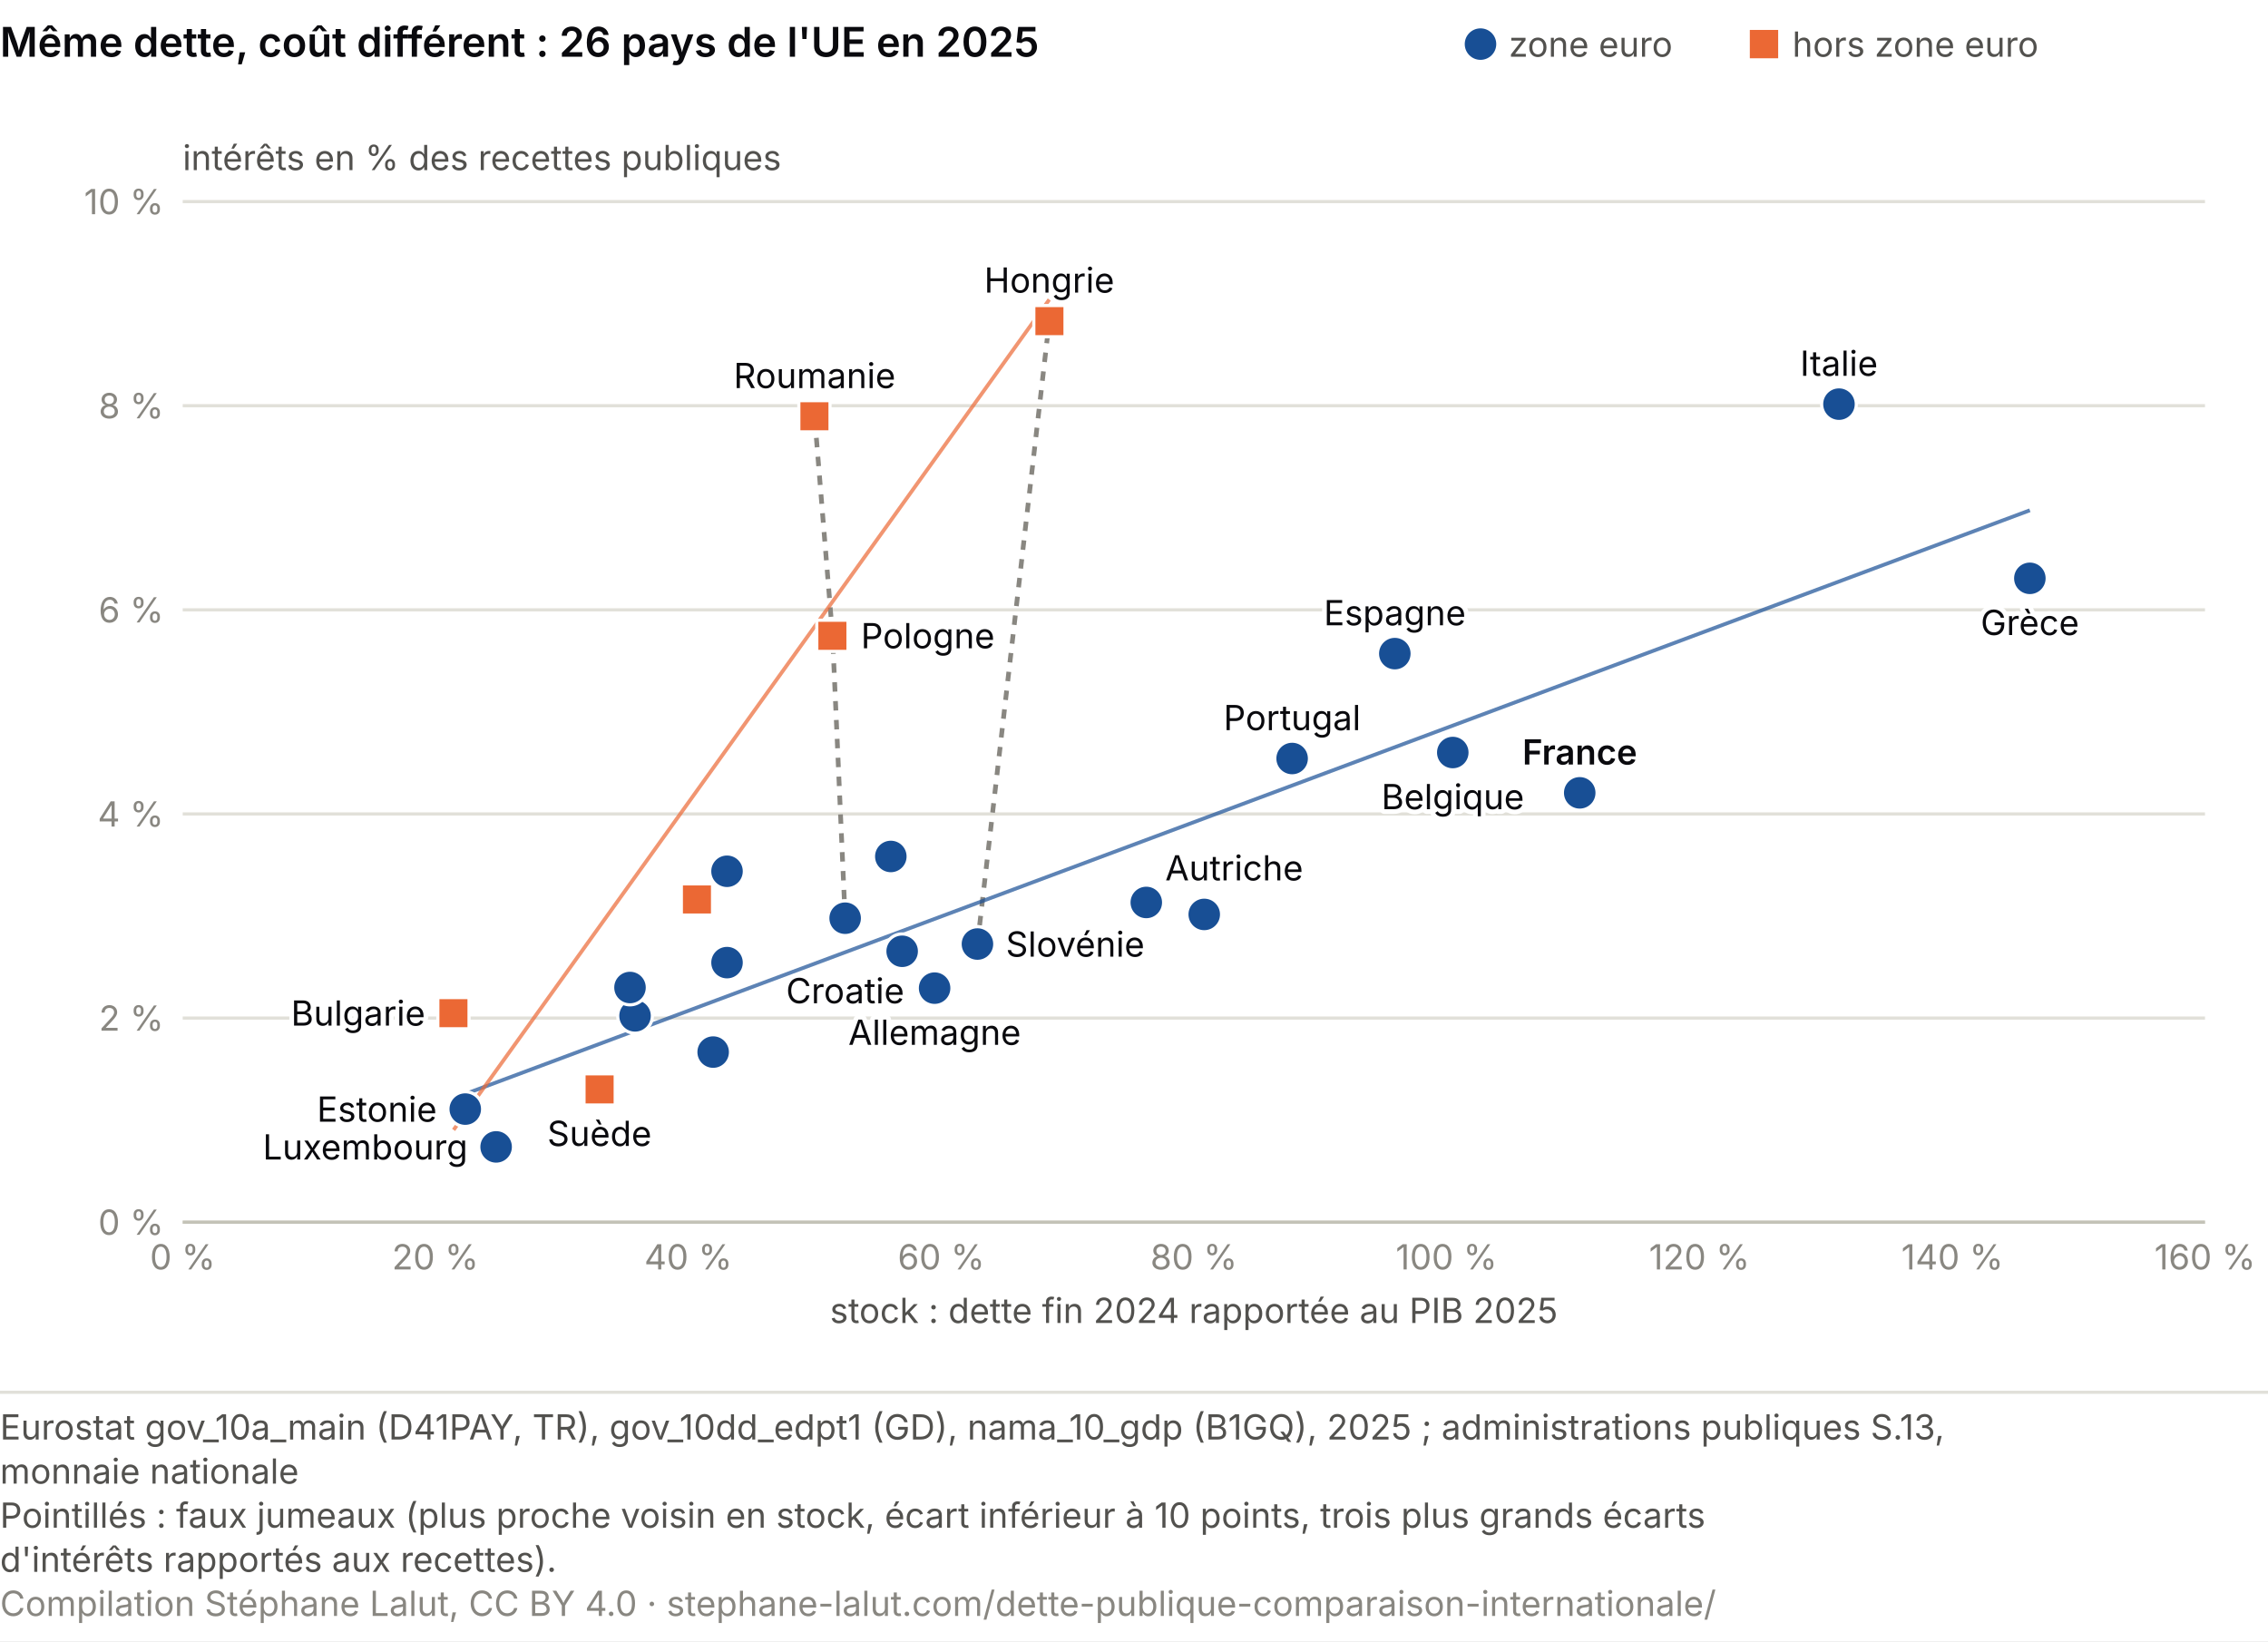
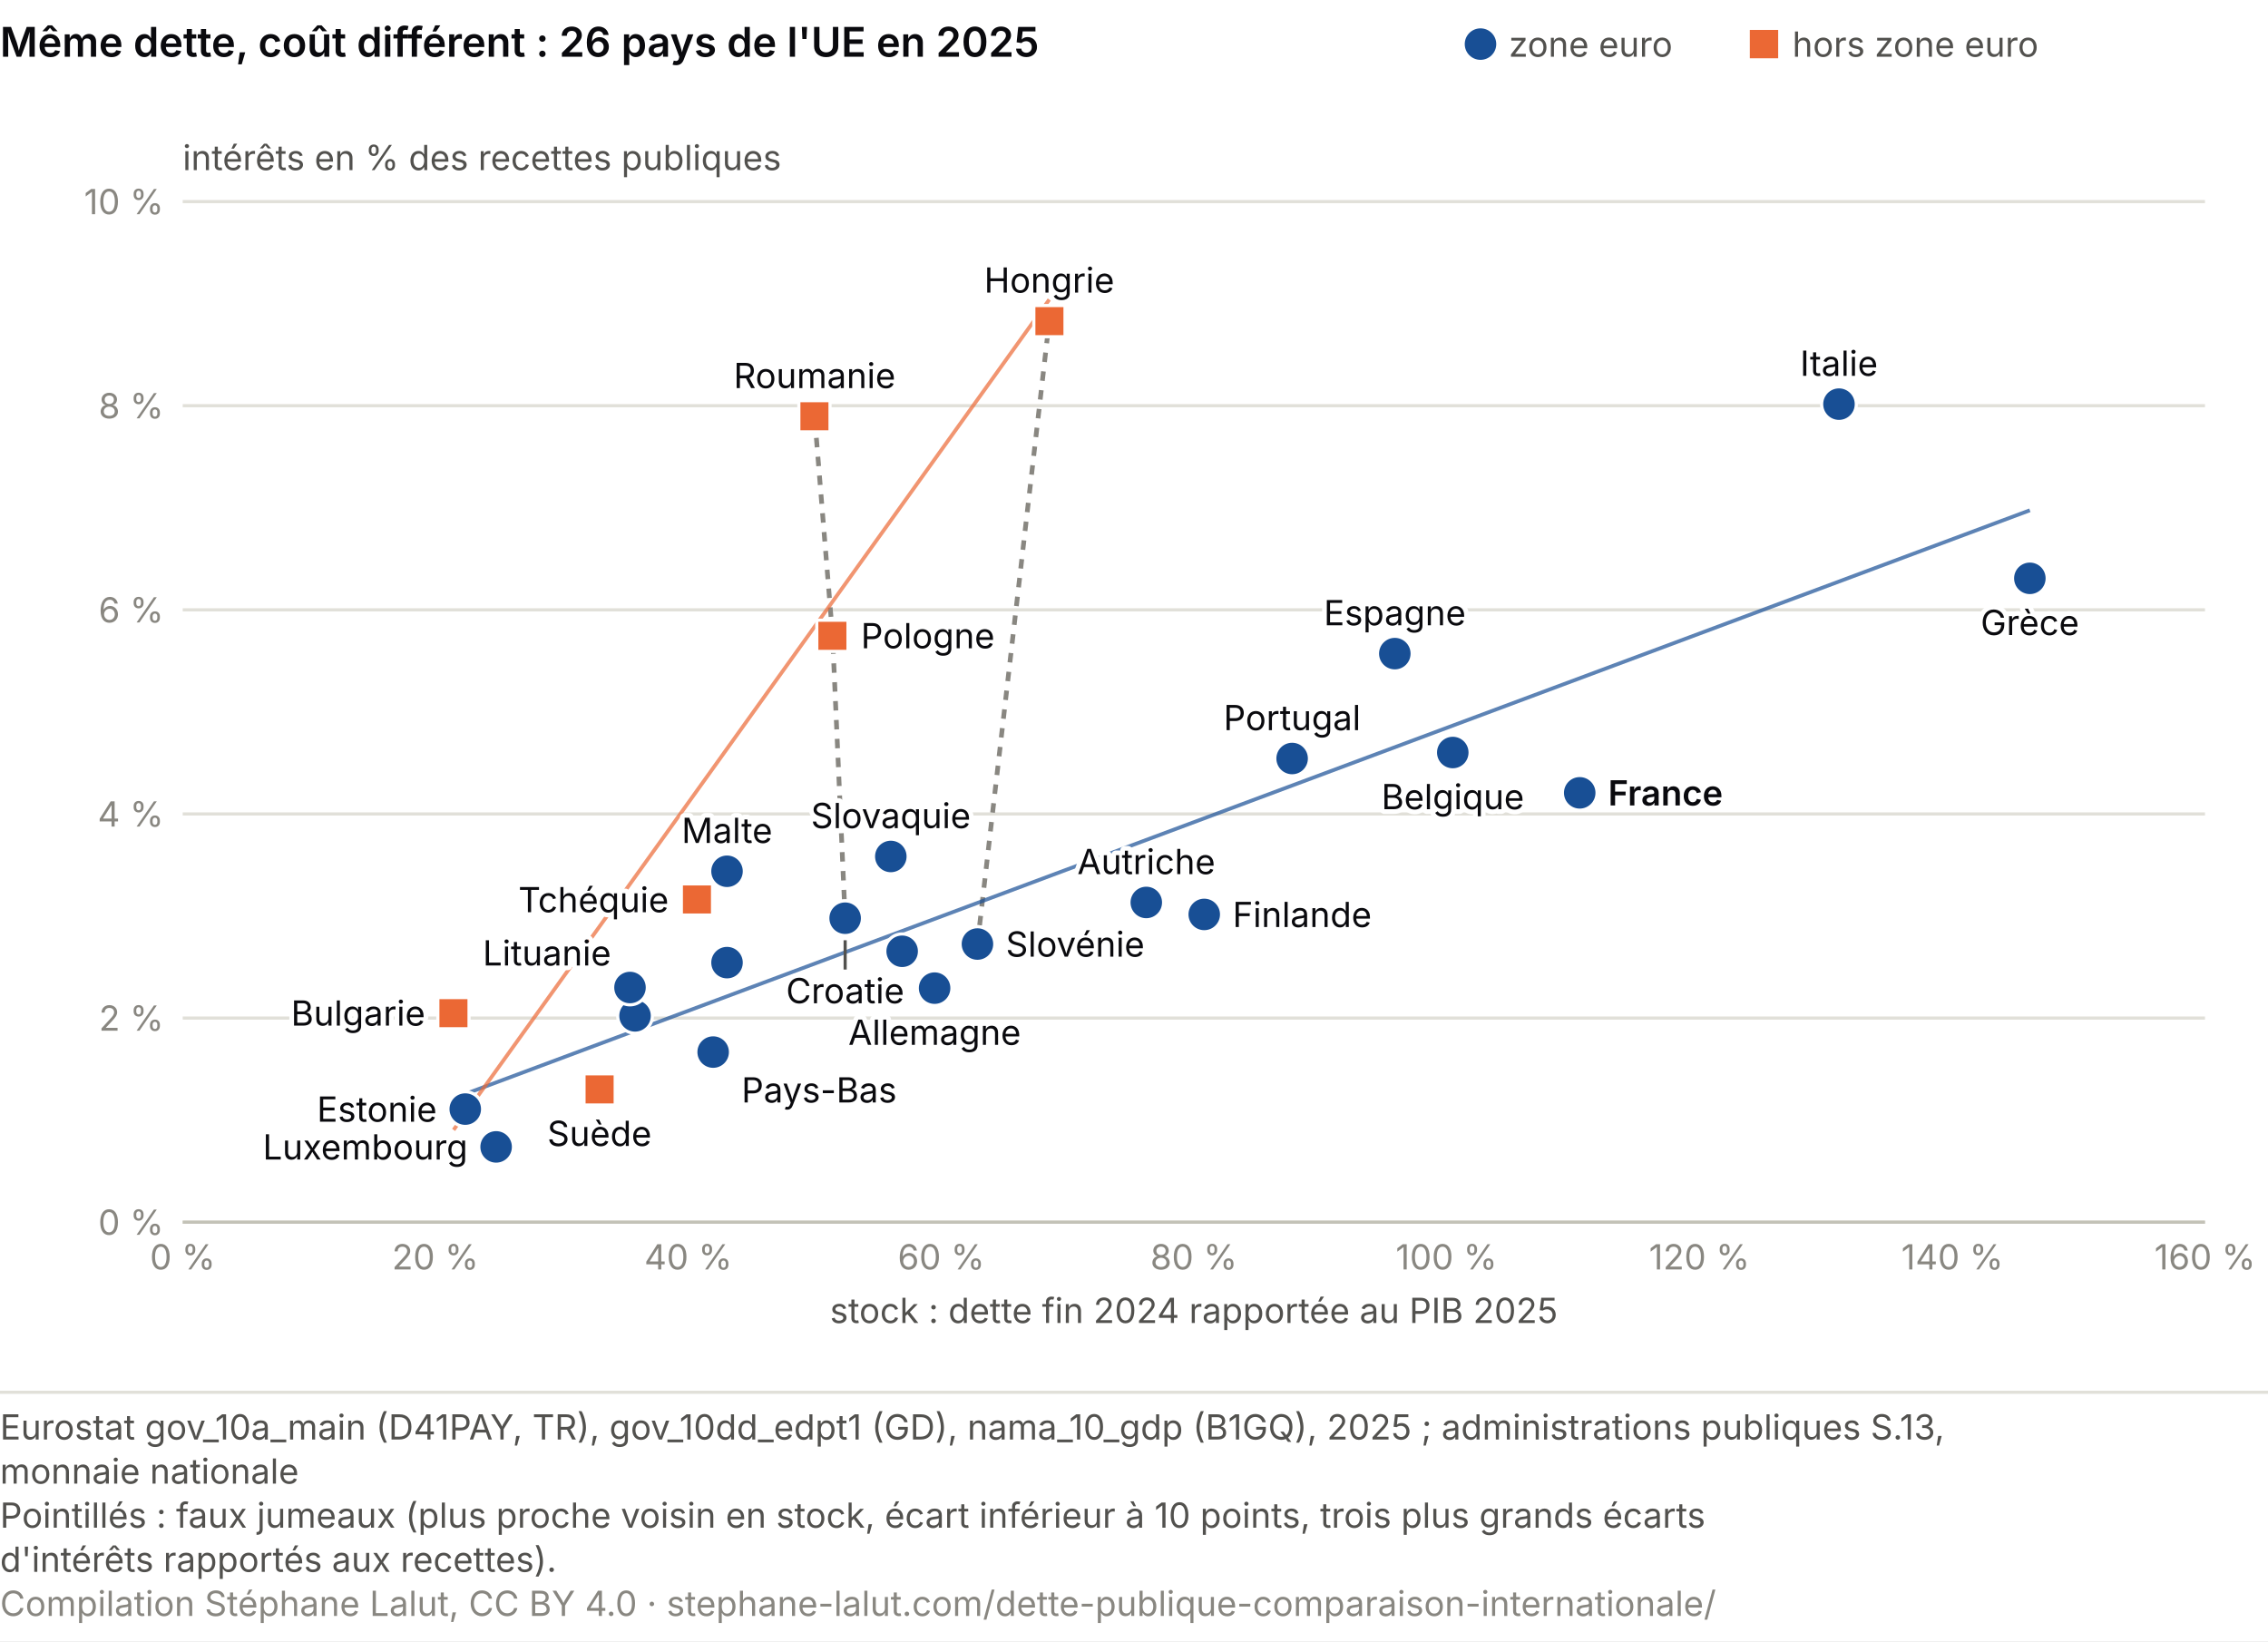
<svg xmlns="http://www.w3.org/2000/svg" viewBox="0 0 720 521" role="img" font-variant-numeric="tabular-nums" aria-labelledby="mc-t mc-d" font-family="system-ui, -apple-system, Segoe UI, sans-serif">
  <rect width="720" height="521" fill="#ffffff" />
  <text x="0" y="18" font-size="13" font-weight="600" fill="#0A0A0E">Même dette, coût différent : 26 pays de l'UE en 2025</text>
  <circle cx="470.0" cy="14.0" r="5.0" fill="#184f95" />
  <text x="479.0" y="18.0" font-size="11" fill="#52514e">zone euro</text>
  <rect x="555.5" y="9.5" width="9.0" height="9.0" fill="#eb6834" />
  <text x="569.0" y="18.0" font-size="11" fill="#52514e">hors zone euro</text>
  <line x1="58.0" y1="388.0" x2="700.0" y2="388.0" stroke="#e1e0d9" />
  <text x="52.0" y="392.0" font-size="11" fill="#898781" text-anchor="end">0 %</text>
  <line x1="58.0" y1="323.2" x2="700.0" y2="323.2" stroke="#e1e0d9" />
  <text x="52.0" y="327.2" font-size="11" fill="#898781" text-anchor="end">2 %</text>
  <line x1="58.0" y1="258.4" x2="700.0" y2="258.4" stroke="#e1e0d9" />
  <text x="52.0" y="262.4" font-size="11" fill="#898781" text-anchor="end">4 %</text>
  <line x1="58.0" y1="193.6" x2="700.0" y2="193.6" stroke="#e1e0d9" />
  <text x="52.0" y="197.6" font-size="11" fill="#898781" text-anchor="end">6 %</text>
  <line x1="58.0" y1="128.8" x2="700.0" y2="128.8" stroke="#e1e0d9" />
  <text x="52.0" y="132.8" font-size="11" fill="#898781" text-anchor="end">8 %</text>
  <line x1="58.0" y1="64.0" x2="700.0" y2="64.0" stroke="#e1e0d9" />
  <text x="52.0" y="68.0" font-size="11" fill="#898781" text-anchor="end">10 %</text>
  <text x="58.0" y="54.0" font-size="11" fill="#52514e">intérêts en % des recettes publiques</text>
  <line x1="58.0" y1="388.0" x2="700.0" y2="388.0" stroke="#c3c2b7" />
  <text x="58.0" y="403.0" font-size="11" fill="#898781" text-anchor="middle">0 %</text>
  <text x="138.2" y="403.0" font-size="11" fill="#898781" text-anchor="middle">20 %</text>
  <text x="218.5" y="403.0" font-size="11" fill="#898781" text-anchor="middle">40 %</text>
  <text x="298.8" y="403.0" font-size="11" fill="#898781" text-anchor="middle">60 %</text>
  <text x="379.0" y="403.0" font-size="11" fill="#898781" text-anchor="middle">80 %</text>
  <text x="459.2" y="403.0" font-size="11" fill="#898781" text-anchor="middle">100 %</text>
  <text x="539.5" y="403.0" font-size="11" fill="#898781" text-anchor="middle">120 %</text>
  <text x="619.8" y="403.0" font-size="11" fill="#898781" text-anchor="middle">140 %</text>
  <text x="700.0" y="403.0" font-size="11" fill="#898781" text-anchor="middle">160 %</text>
  <text x="379.0" y="420.0" font-size="11" fill="#52514e" text-anchor="middle">stock : dette fin 2024 rapportée au PIB 2025</text>
  <line x1="310.3" y1="299.7" x2="333.1" y2="101.9" stroke="#898781" stroke-width="1.5" stroke-dasharray="3 3" />
  <line x1="268.3" y1="291.5" x2="264.3" y2="201.8" stroke="#898781" stroke-width="1.5" stroke-dasharray="3 3" />
  <line x1="264.3" y1="201.8" x2="258.6" y2="132.2" stroke="#898781" stroke-width="1.5" stroke-dasharray="3 3" />
  <line x1="147.7" y1="347.3" x2="644.4" y2="162.0" stroke="#184f95" stroke-width="1.2" opacity="0.7" />
  <line x1="144.0" y1="358.7" x2="333.1" y2="95.1" stroke="#eb6834" stroke-width="1.2" opacity="0.7" />
  <circle cx="461.2" cy="238.9" r="5.5" fill="#184f95" stroke="#fff" stroke-width="1" />
  <rect x="139.0" y="316.7" width="9.9" height="9.9" fill="#eb6834" stroke="#fff" stroke-width="1" />
  <rect x="216.3" y="280.6" width="9.9" height="9.9" fill="#eb6834" stroke="#fff" stroke-width="1" />
  <circle cx="296.7" cy="313.7" r="5.5" fill="#184f95" stroke="#fff" stroke-width="1" />
  <circle cx="147.7" cy="352.1" r="5.5" fill="#184f95" stroke="#fff" stroke-width="1" />
  <circle cx="201.6" cy="322.5" r="5.5" fill="#184f95" stroke="#fff" stroke-width="1" />
  <circle cx="644.4" cy="183.6" r="5.5" fill="#184f95" stroke="#fff" stroke-width="1" />
  <circle cx="442.8" cy="207.5" r="5.5" fill="#184f95" stroke="#fff" stroke-width="1" />
  <circle cx="501.5" cy="251.7" r="5.5" fill="#184f95" stroke="#fff" stroke-width="1" />
  <circle cx="268.3" cy="291.5" r="5.5" fill="#184f95" stroke="#fff" stroke-width="1" />
  <circle cx="583.8" cy="128.3" r="5.5" fill="#184f95" stroke="#fff" stroke-width="1" />
  <circle cx="286.4" cy="302.0" r="5.5" fill="#184f95" stroke="#fff" stroke-width="1" />
  <circle cx="230.8" cy="305.6" r="5.5" fill="#184f95" stroke="#fff" stroke-width="1" />
  <circle cx="200.0" cy="313.5" r="5.5" fill="#184f95" stroke="#fff" stroke-width="1" />
  <circle cx="157.5" cy="364.1" r="5.5" fill="#184f95" stroke="#fff" stroke-width="1" />
  <rect x="328.2" y="97.0" width="9.9" height="9.9" fill="#eb6834" stroke="#fff" stroke-width="1" />
  <circle cx="230.8" cy="276.6" r="5.5" fill="#184f95" stroke="#fff" stroke-width="1" />
  <circle cx="226.4" cy="334.0" r="5.5" fill="#184f95" stroke="#fff" stroke-width="1" />
  <circle cx="363.9" cy="286.5" r="5.5" fill="#184f95" stroke="#fff" stroke-width="1" />
  <rect x="259.3" y="196.9" width="9.9" height="9.9" fill="#eb6834" stroke="#fff" stroke-width="1" />
  <circle cx="410.2" cy="240.8" r="5.5" fill="#184f95" stroke="#fff" stroke-width="1" />
  <rect x="253.6" y="127.2" width="9.9" height="9.9" fill="#eb6834" stroke="#fff" stroke-width="1" />
  <circle cx="310.3" cy="299.7" r="5.5" fill="#184f95" stroke="#fff" stroke-width="1" />
  <circle cx="282.8" cy="271.9" r="5.5" fill="#184f95" stroke="#fff" stroke-width="1" />
  <circle cx="382.3" cy="290.3" r="5.5" fill="#184f95" stroke="#fff" stroke-width="1" />
  <rect x="185.4" y="340.9" width="9.9" height="9.9" fill="#eb6834" stroke="#fff" stroke-width="1" />
  <text x="461.2" y="256.9" font-size="11" fill="#fff" stroke="#fff" stroke-width="3" stroke-linejoin="round" text-anchor="middle" aria-hidden="true">Belgique</text>
  <text x="461.2" y="256.9" font-size="11" fill="#0A0A0E" text-anchor="middle">Belgique</text>
  <text x="135.0" y="325.6" font-size="11" fill="#fff" stroke="#fff" stroke-width="3" stroke-linejoin="round" text-anchor="end" aria-hidden="true">Bulgarie</text>
  <text x="135.0" y="325.6" font-size="11" fill="#0A0A0E" text-anchor="end">Bulgarie</text>
  <text x="296.7" y="331.7" font-size="11" fill="#fff" stroke="#fff" stroke-width="3" stroke-linejoin="round" text-anchor="middle" aria-hidden="true">Allemagne</text>
  <text x="296.7" y="331.7" font-size="11" fill="#0A0A0E" text-anchor="middle">Allemagne</text>
  <text x="138.7" y="356.1" font-size="11" fill="#fff" stroke="#fff" stroke-width="3" stroke-linejoin="round" text-anchor="end" aria-hidden="true">Estonie</text>
  <text x="138.7" y="356.1" font-size="11" fill="#0A0A0E" text-anchor="end">Estonie</text>
  <text x="644.4" y="201.6" font-size="11" fill="#fff" stroke="#fff" stroke-width="3" stroke-linejoin="round" text-anchor="middle" aria-hidden="true">Grèce</text>
  <text x="644.4" y="201.6" font-size="11" fill="#0A0A0E" text-anchor="middle">Grèce</text>
  <text x="442.8" y="198.5" font-size="11" fill="#fff" stroke="#fff" stroke-width="3" stroke-linejoin="round" text-anchor="middle" aria-hidden="true">Espagne</text>
  <text x="442.8" y="198.5" font-size="11" fill="#0A0A0E" text-anchor="middle">Espagne</text>
-   <text x="501.5" y="242.7" font-size="11" fill="#fff" stroke="#fff" stroke-width="3" stroke-linejoin="round" text-anchor="middle" font-weight="600" aria-hidden="true">France</text>
-   <text x="501.5" y="242.7" font-size="11" fill="#0A0A0E" text-anchor="middle" font-weight="600">France</text>
+   <text x="510.5" y="255.7" font-size="11" fill="#fff" stroke="#fff" stroke-width="3" stroke-linejoin="round" text-anchor="start" font-weight="600" aria-hidden="true">France</text>
+   <text x="510.5" y="255.7" font-size="11" fill="#0A0A0E" text-anchor="start" font-weight="600">France</text>
+   <line x1="268.3" y1="298.5" x2="268.3" y2="307.8" stroke="#52514e" stroke-width="1" />
  <text x="268.3" y="318.5" font-size="11" fill="#fff" stroke="#fff" stroke-width="3" stroke-linejoin="round" text-anchor="middle" aria-hidden="true">Croatie</text>
  <text x="268.3" y="318.5" font-size="11" fill="#0A0A0E" text-anchor="middle">Croatie</text>
  <text x="583.8" y="119.3" font-size="11" fill="#fff" stroke="#fff" stroke-width="3" stroke-linejoin="round" text-anchor="middle" aria-hidden="true">Italie</text>
  <text x="583.8" y="119.3" font-size="11" fill="#0A0A0E" text-anchor="middle">Italie</text>
  <text x="148.5" y="368.1" font-size="11" fill="#fff" stroke="#fff" stroke-width="3" stroke-linejoin="round" text-anchor="end" aria-hidden="true">Luxembourg</text>
  <text x="148.5" y="368.1" font-size="11" fill="#0A0A0E" text-anchor="end">Luxembourg</text>
  <text x="333.1" y="92.9" font-size="11" fill="#fff" stroke="#fff" stroke-width="3" stroke-linejoin="round" text-anchor="middle" aria-hidden="true">Hongrie</text>
  <text x="333.1" y="92.9" font-size="11" fill="#0A0A0E" text-anchor="middle">Hongrie</text>
-   <text x="369.9" y="279.5" font-size="11" fill="#fff" stroke="#fff" stroke-width="3" stroke-linejoin="round" text-anchor="start" aria-hidden="true">Autriche</text>
-   <text x="369.9" y="279.5" font-size="11" fill="#0A0A0E" text-anchor="start">Autriche</text>
+   <text x="363.9" y="277.5" font-size="11" fill="#fff" stroke="#fff" stroke-width="3" stroke-linejoin="round" text-anchor="middle" aria-hidden="true">Autriche</text>
+   <text x="363.9" y="277.5" font-size="11" fill="#0A0A0E" text-anchor="middle">Autriche</text>
  <text x="273.3" y="205.8" font-size="11" fill="#fff" stroke="#fff" stroke-width="3" stroke-linejoin="round" text-anchor="start" aria-hidden="true">Pologne</text>
  <text x="273.3" y="205.8" font-size="11" fill="#0A0A0E" text-anchor="start">Pologne</text>
  <text x="410.2" y="231.8" font-size="11" fill="#fff" stroke="#fff" stroke-width="3" stroke-linejoin="round" text-anchor="middle" aria-hidden="true">Portugal</text>
  <text x="410.2" y="231.8" font-size="11" fill="#0A0A0E" text-anchor="middle">Portugal</text>
  <text x="258.6" y="123.2" font-size="11" fill="#fff" stroke="#fff" stroke-width="3" stroke-linejoin="round" text-anchor="middle" aria-hidden="true">Roumanie</text>
  <text x="258.6" y="123.2" font-size="11" fill="#0A0A0E" text-anchor="middle">Roumanie</text>
  <text x="319.3" y="303.7" font-size="11" fill="#fff" stroke="#fff" stroke-width="3" stroke-linejoin="round" text-anchor="start" aria-hidden="true">Slovénie</text>
  <text x="319.3" y="303.7" font-size="11" fill="#0A0A0E" text-anchor="start">Slovénie</text>
  <text x="190.3" y="363.8" font-size="11" fill="#fff" stroke="#fff" stroke-width="3" stroke-linejoin="round" text-anchor="middle" aria-hidden="true">Suède</text>
  <text x="190.3" y="363.8" font-size="11" fill="#0A0A0E" text-anchor="middle">Suède</text>
+   <text x="212.3" y="289.6" font-size="11" fill="#fff" stroke="#fff" stroke-width="3" stroke-linejoin="round" text-anchor="end" aria-hidden="true">Tchéquie</text>
+   <text x="212.3" y="289.6" font-size="11" fill="#0A0A0E" text-anchor="end">Tchéquie</text>
+   <text x="194.0" y="306.5" font-size="11" fill="#fff" stroke="#fff" stroke-width="3" stroke-linejoin="round" text-anchor="end" aria-hidden="true">Lituanie</text>
+   <text x="194.0" y="306.5" font-size="11" fill="#0A0A0E" text-anchor="end">Lituanie</text>
+   <text x="230.8" y="267.6" font-size="11" fill="#fff" stroke="#fff" stroke-width="3" stroke-linejoin="round" text-anchor="middle" aria-hidden="true">Malte</text>
+   <text x="230.8" y="267.6" font-size="11" fill="#0A0A0E" text-anchor="middle">Malte</text>
+   <text x="235.4" y="350.0" font-size="11" fill="#fff" stroke="#fff" stroke-width="3" stroke-linejoin="round" text-anchor="start" aria-hidden="true">Pays-Bas</text>
+   <text x="235.4" y="350.0" font-size="11" fill="#0A0A0E" text-anchor="start">Pays-Bas</text>
+   <text x="282.8" y="262.9" font-size="11" fill="#fff" stroke="#fff" stroke-width="3" stroke-linejoin="round" text-anchor="middle" aria-hidden="true">Slovaquie</text>
+   <text x="282.8" y="262.9" font-size="11" fill="#0A0A0E" text-anchor="middle">Slovaquie</text>
+   <text x="391.3" y="294.3" font-size="11" fill="#fff" stroke="#fff" stroke-width="3" stroke-linejoin="round" text-anchor="start" aria-hidden="true">Finlande</text>
+   <text x="391.3" y="294.3" font-size="11" fill="#0A0A0E" text-anchor="start">Finlande</text>
  <line x1="0" y1="442.0" x2="720" y2="442.0" stroke="#e1e0d9" />
  <text class="pied-source" x="0" y="457.0" font-size="11" fill="#52514e">Eurostat gov_10a_main (D41PAY, TR), gov_10dd_edpt1 (GD), nama_10_gdp (B1GQ), 2025 ; administrations publiques S.13,</text>
  <text class="pied-source" x="0" y="471.0" font-size="11" fill="#52514e">monnaie nationale</text>
  <text class="pied-note" x="0" y="485.0" font-size="11" fill="#52514e">Pointillés : faux jumeaux (plus proche voisin en stock, écart inférieur à 10 points, trois plus grands écarts</text>
  <text class="pied-note" x="0" y="499.0" font-size="11" fill="#52514e">d'intérêts rapportés aux recettes).</text>
  <text class="pied-licence" x="0" y="513.0" font-size="11" fill="#898781">Compilation Stéphane Lalut, CC BY 4.0 · stephane-lalut.com/dette-publique-comparaison-internationale/</text>
</svg>
